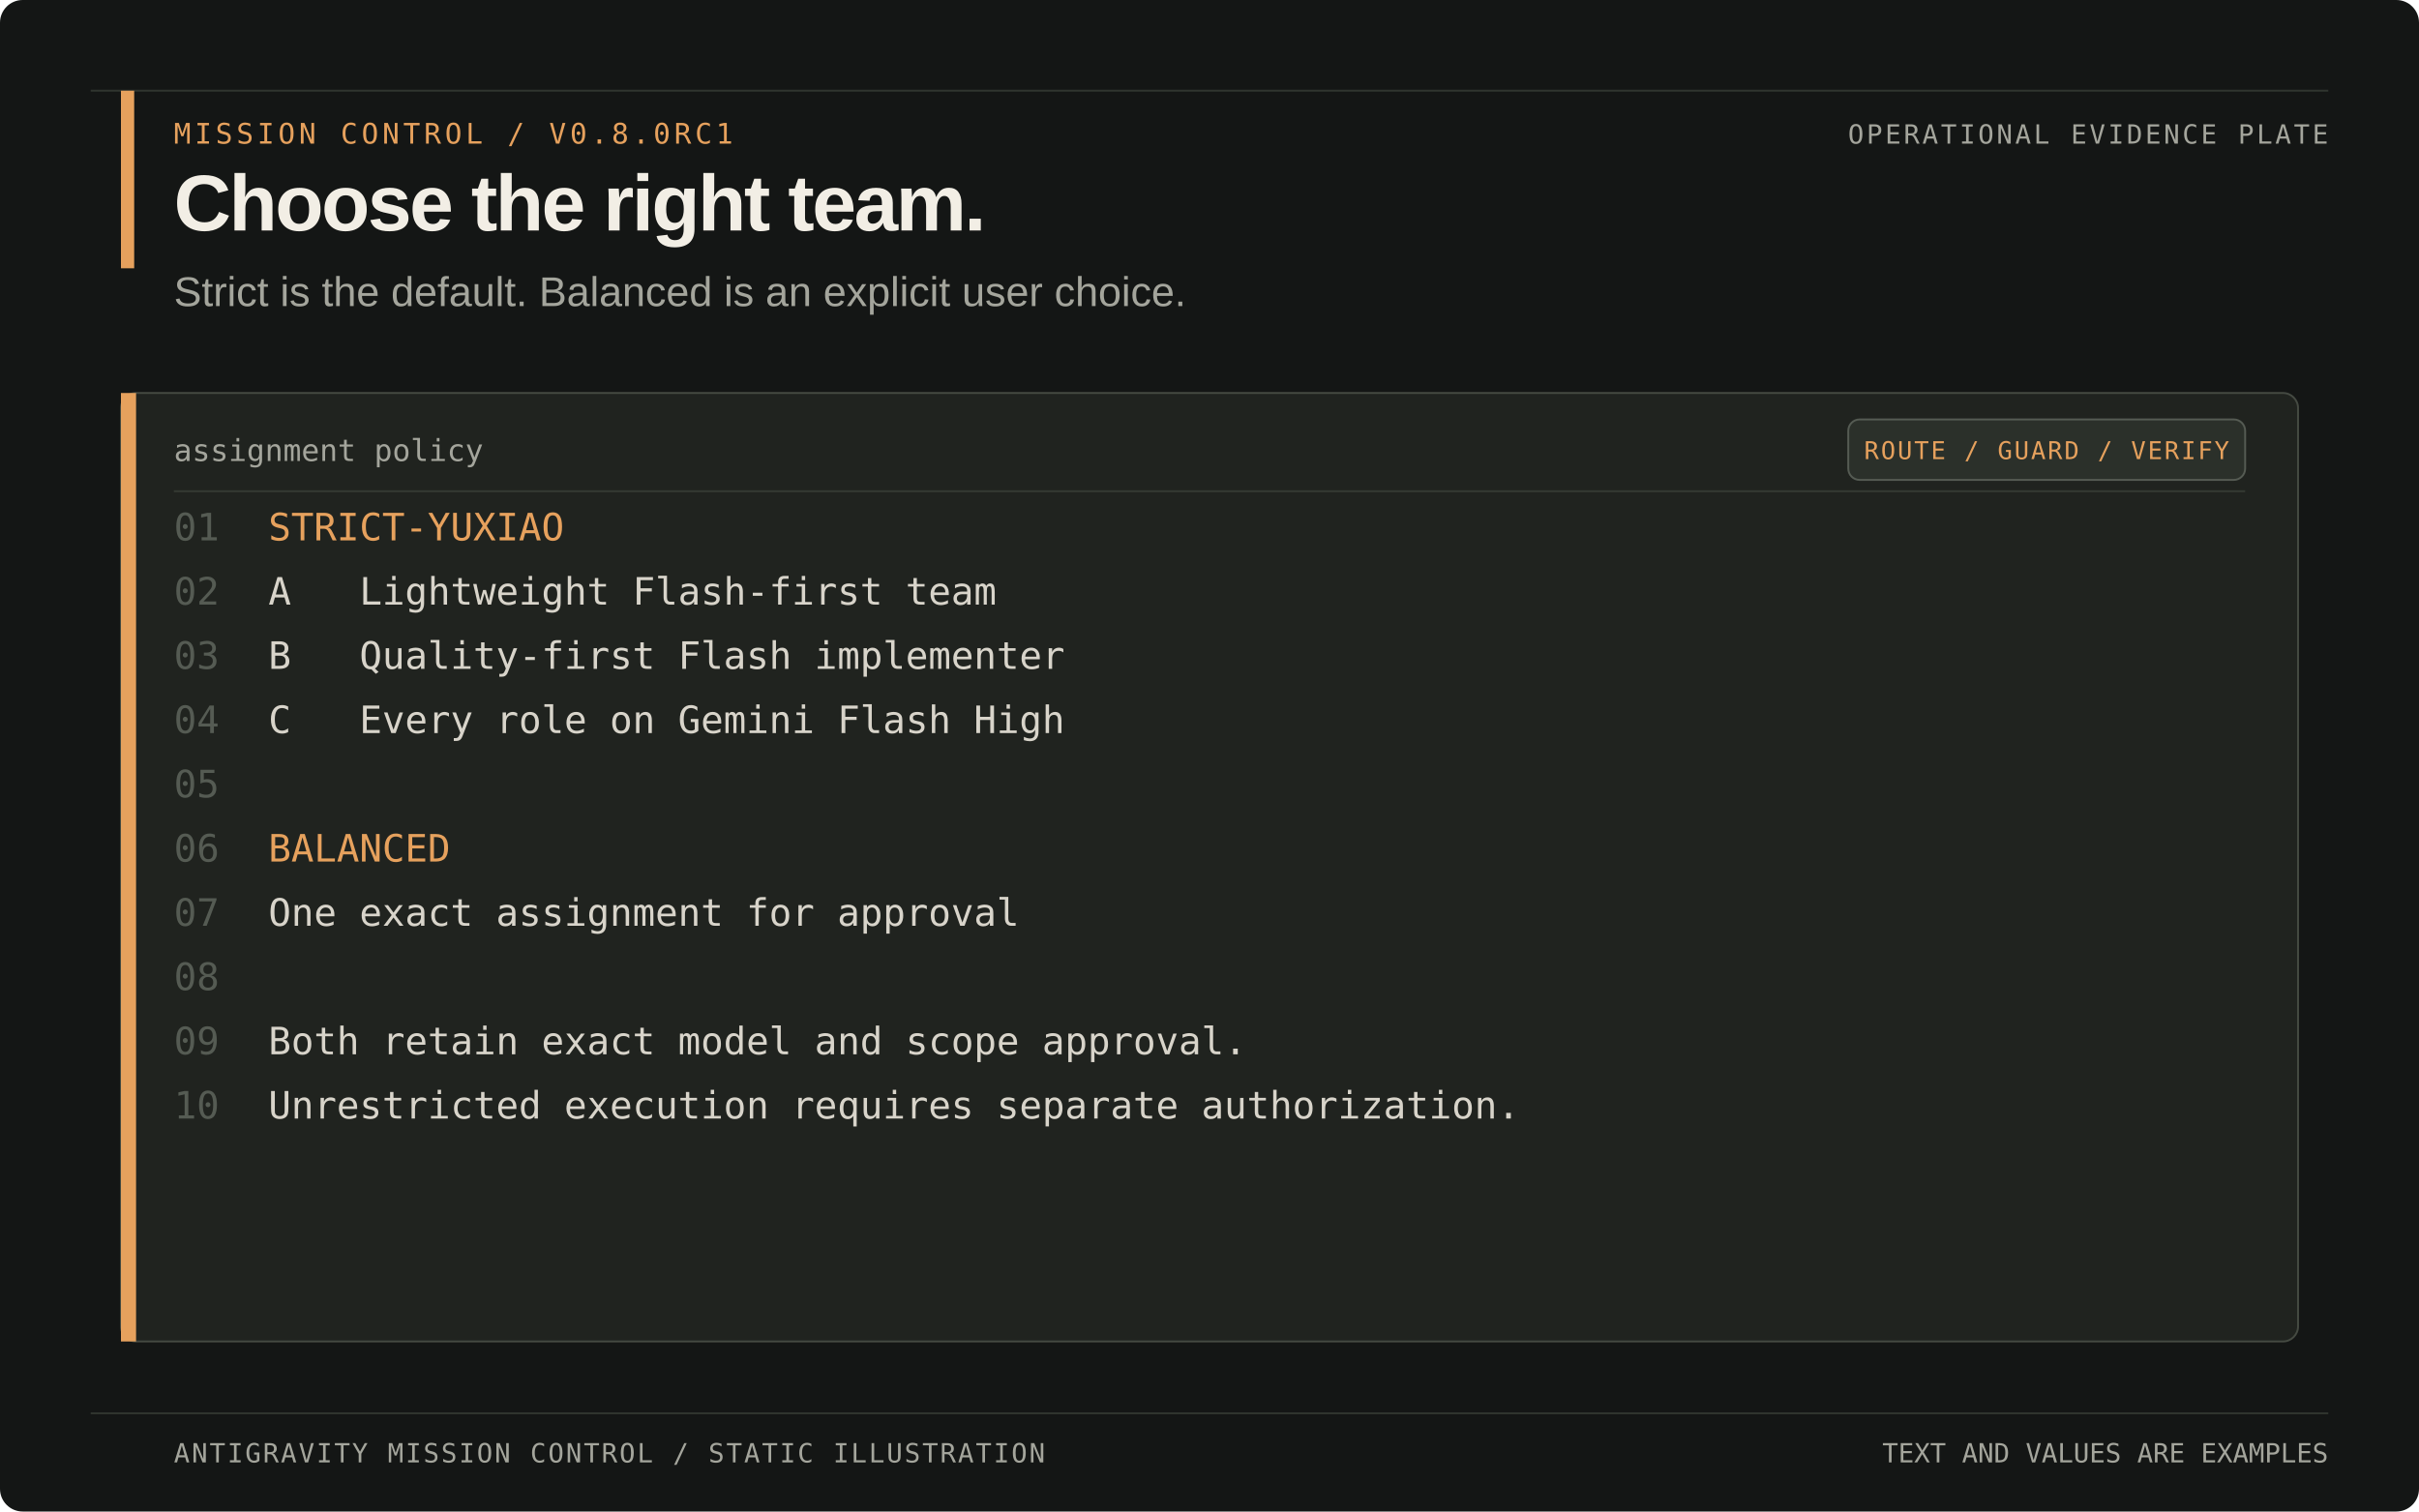
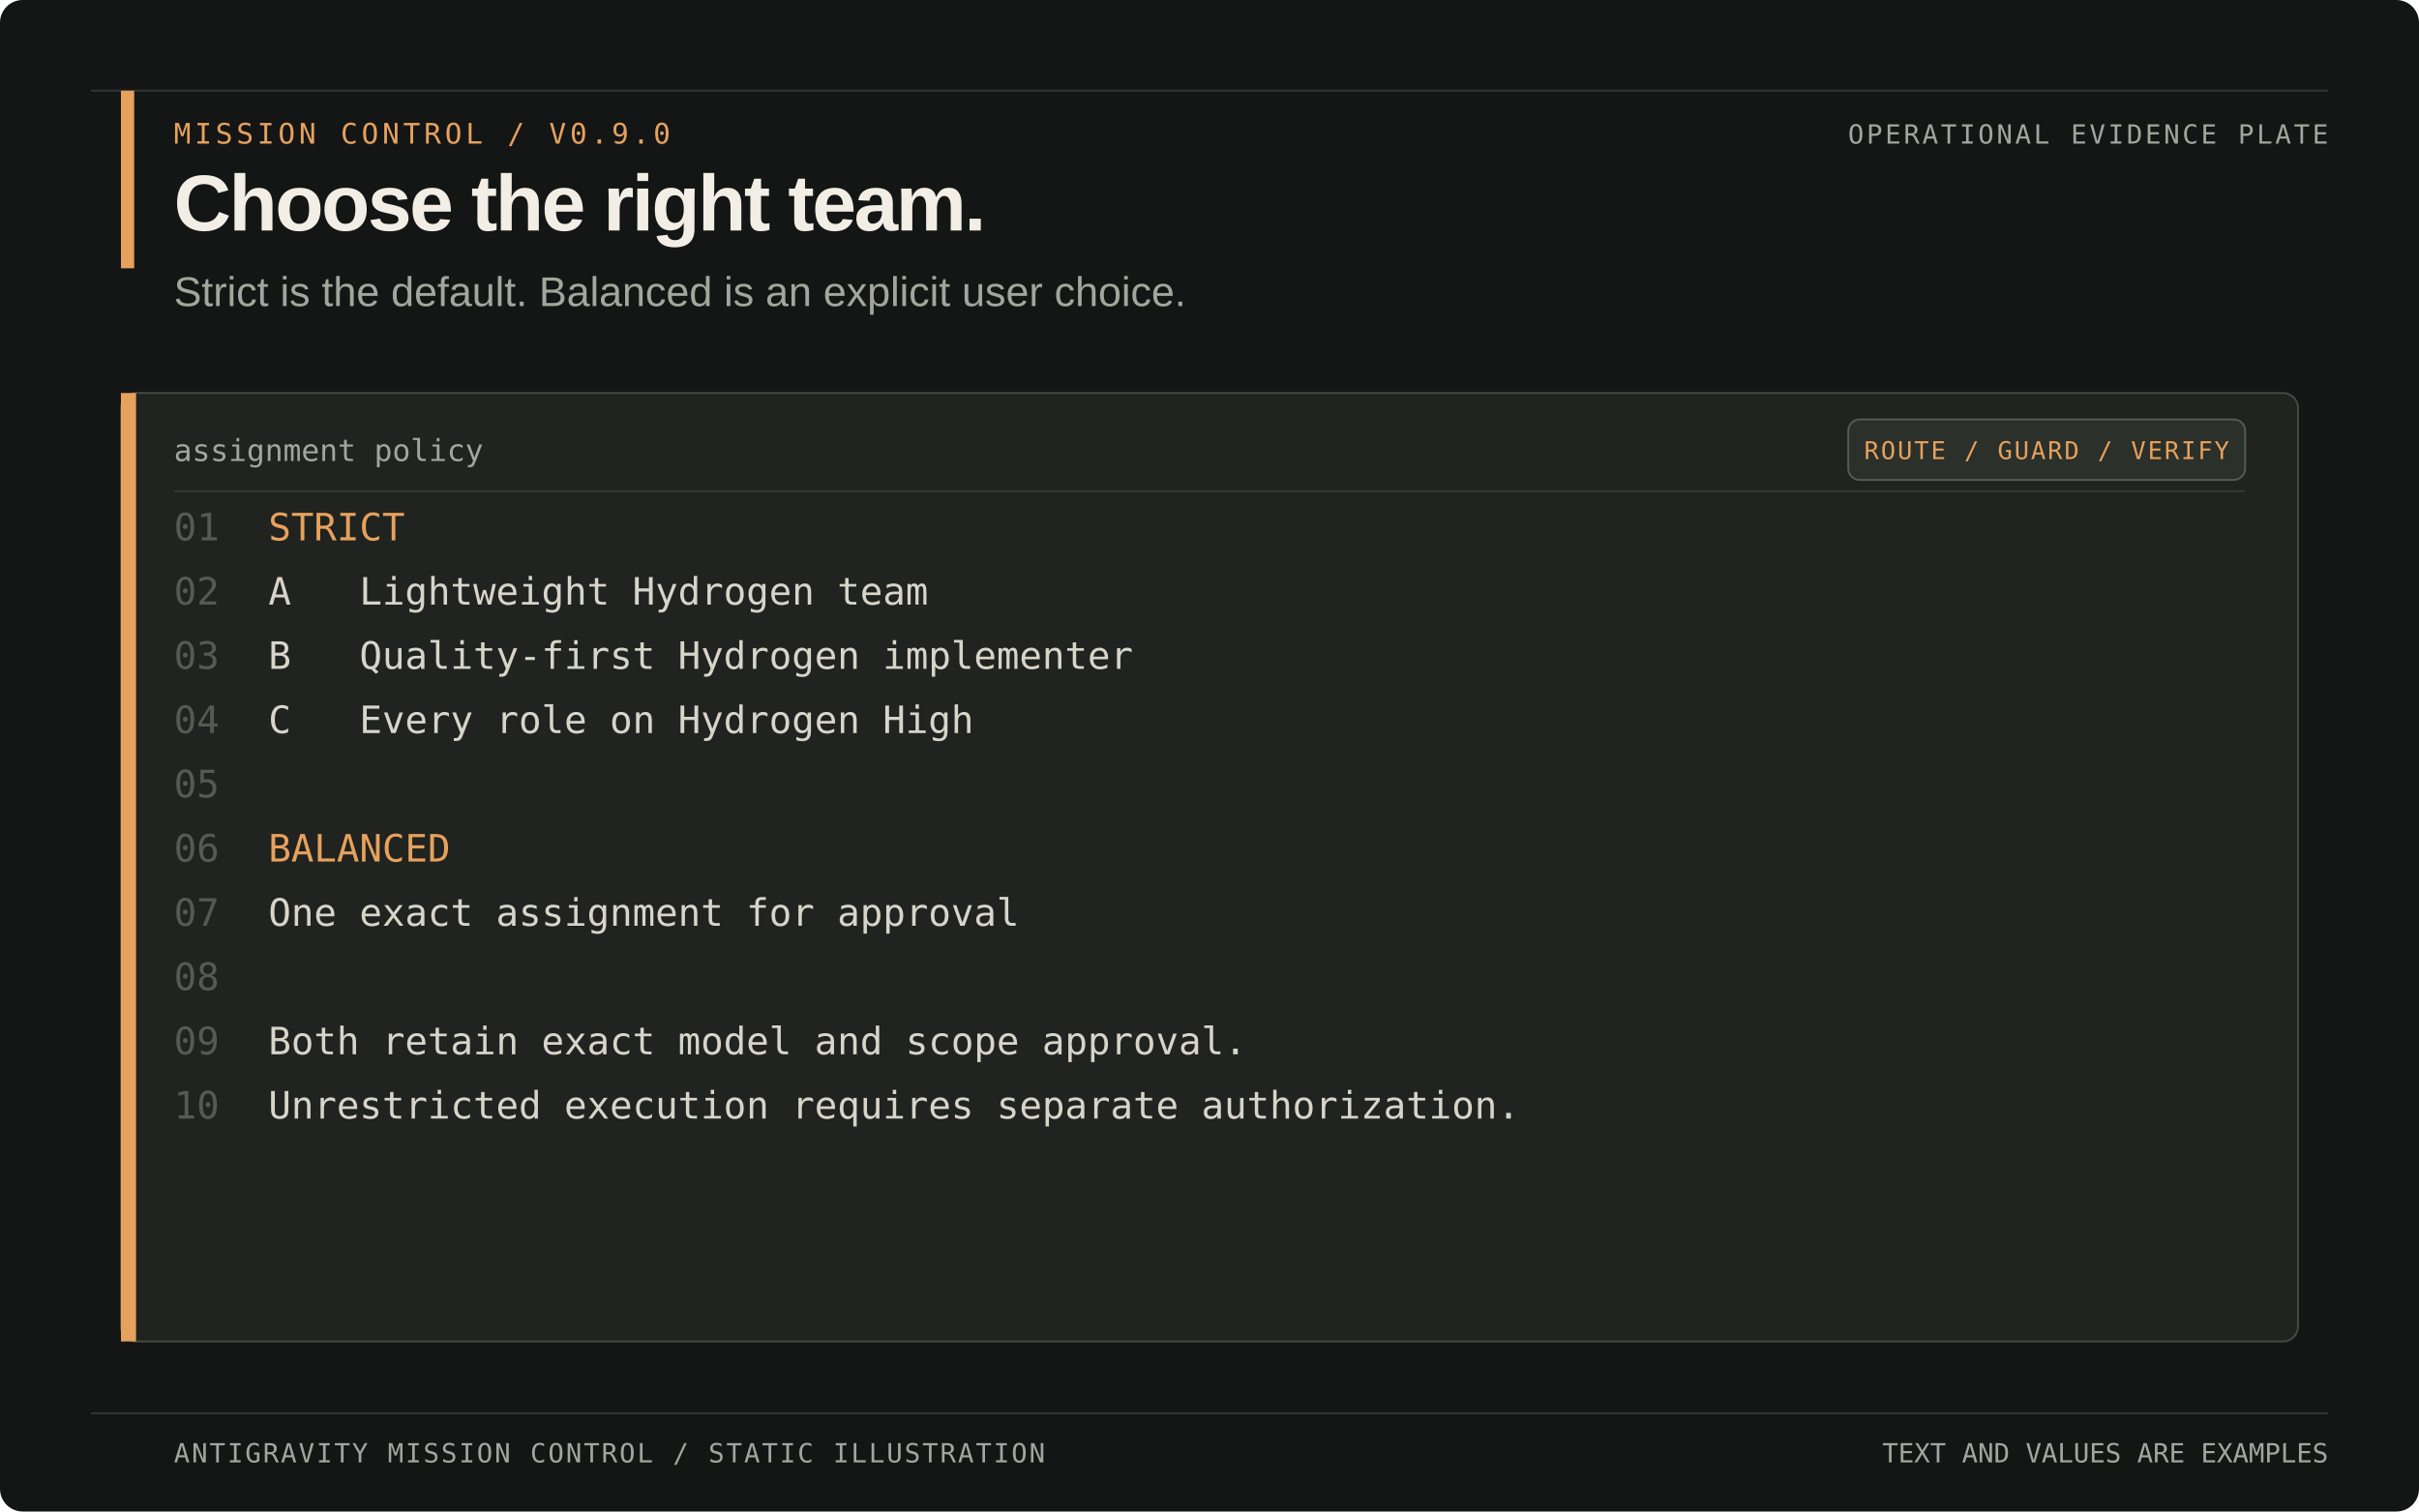
<svg xmlns="http://www.w3.org/2000/svg" width="1280" height="800" viewBox="0 0 1280 800" role="img" aria-labelledby="title desc">
  <rect width="1280" height="800" rx="12" fill="#141615" />
  <path d="M48 48H1232M48 748H1232" stroke="#30352f" />
  <rect x="64" y="48" width="7" height="94" fill="#e6a15d" />
-   <text x="92" y="76" font-family="Menlo, Consolas, monospace" font-size="15" letter-spacing="2" fill="#e6a15d">MISSION CONTROL  /  V0.8.0RC1</text>
+   <text x="92" y="76" font-family="Menlo, Consolas, monospace" font-size="15" letter-spacing="2" fill="#e6a15d">MISSION CONTROL  /  V0.9.0</text>
  <text x="92" y="122" font-family="Arial, Helvetica, sans-serif" font-size="42" font-weight="700" letter-spacing="-1.2" fill="#f2eee5">Choose the right team.</text>
  <text x="92" y="162" font-family="Arial, Helvetica, sans-serif" font-size="22" fill="#a4a59c">Strict is the default. Balanced is an explicit user choice.</text>
  <text x="1232" y="76" text-anchor="end" font-family="Menlo, Consolas, monospace" font-size="14" letter-spacing="1.4" fill="#a4a59c">OPERATIONAL EVIDENCE PLATE</text>
  <rect x="64" y="208" width="1152" height="502" rx="8" fill="#20231f" stroke="#454a42" />
  <rect x="64" y="208" width="8" height="502" fill="#e6a15d" />
  <text x="92" y="244" font-family="Menlo, Consolas, monospace" font-size="16" fill="#a4a59c">assignment policy</text>
  <rect x="978" y="222" width="210" height="32" rx="6" fill="#2b302a" stroke="#555b53" />
  <text x="1083" y="243" text-anchor="middle" font-family="Menlo, Consolas, monospace" font-size="13" letter-spacing="1" fill="#e6a15d">ROUTE / GUARD / VERIFY</text>
  <path d="M92 260H1188" stroke="#343a33" />
  <g xml:space="preserve" font-family="Menlo, Consolas, monospace" font-size="20">
    <text x="92" y="286" fill="#555b53">01</text>
-     <text x="142" y="286" fill="#e6a15d">STRICT-YUXIAO</text>
+     <text x="142" y="286" fill="#e6a15d">STRICT</text>
    <text x="92" y="320" fill="#555b53">02</text>
-     <text x="142" y="320" fill="#d8d4ca">A   Lightweight Flash-first team</text>
+     <text x="142" y="320" fill="#d8d4ca">A   Lightweight Hydrogen team</text>
    <text x="92" y="354" fill="#555b53">03</text>
-     <text x="142" y="354" fill="#d8d4ca">B   Quality-first Flash implementer</text>
+     <text x="142" y="354" fill="#d8d4ca">B   Quality-first Hydrogen implementer</text>
    <text x="92" y="388" fill="#555b53">04</text>
-     <text x="142" y="388" fill="#d8d4ca">C   Every role on Gemini Flash High</text>
+     <text x="142" y="388" fill="#d8d4ca">C   Every role on Hydrogen High</text>
    <text x="92" y="422" fill="#555b53">05</text>
    <text x="142" y="422" fill="#d8d4ca" />
    <text x="92" y="456" fill="#555b53">06</text>
    <text x="142" y="456" fill="#e6a15d">BALANCED</text>
    <text x="92" y="490" fill="#555b53">07</text>
    <text x="142" y="490" fill="#d8d4ca">One exact assignment for approval</text>
    <text x="92" y="524" fill="#555b53">08</text>
    <text x="142" y="524" fill="#d8d4ca" />
    <text x="92" y="558" fill="#555b53">09</text>
    <text x="142" y="558" fill="#d8d4ca">Both retain exact model and scope approval.</text>
    <text x="92" y="592" fill="#555b53">10</text>
    <text x="142" y="592" fill="#d8d4ca">Unrestricted execution requires separate authorization.</text>
  </g>
  <text x="92" y="774" font-family="Menlo, Consolas, monospace" font-size="14" letter-spacing="1" fill="#a4a59c">ANTIGRAVITY MISSION CONTROL  /  STATIC ILLUSTRATION</text>
  <text x="1232" y="774" text-anchor="end" font-family="Menlo, Consolas, monospace" font-size="14" fill="#a4a59c">TEXT AND VALUES ARE EXAMPLES</text>
</svg>
